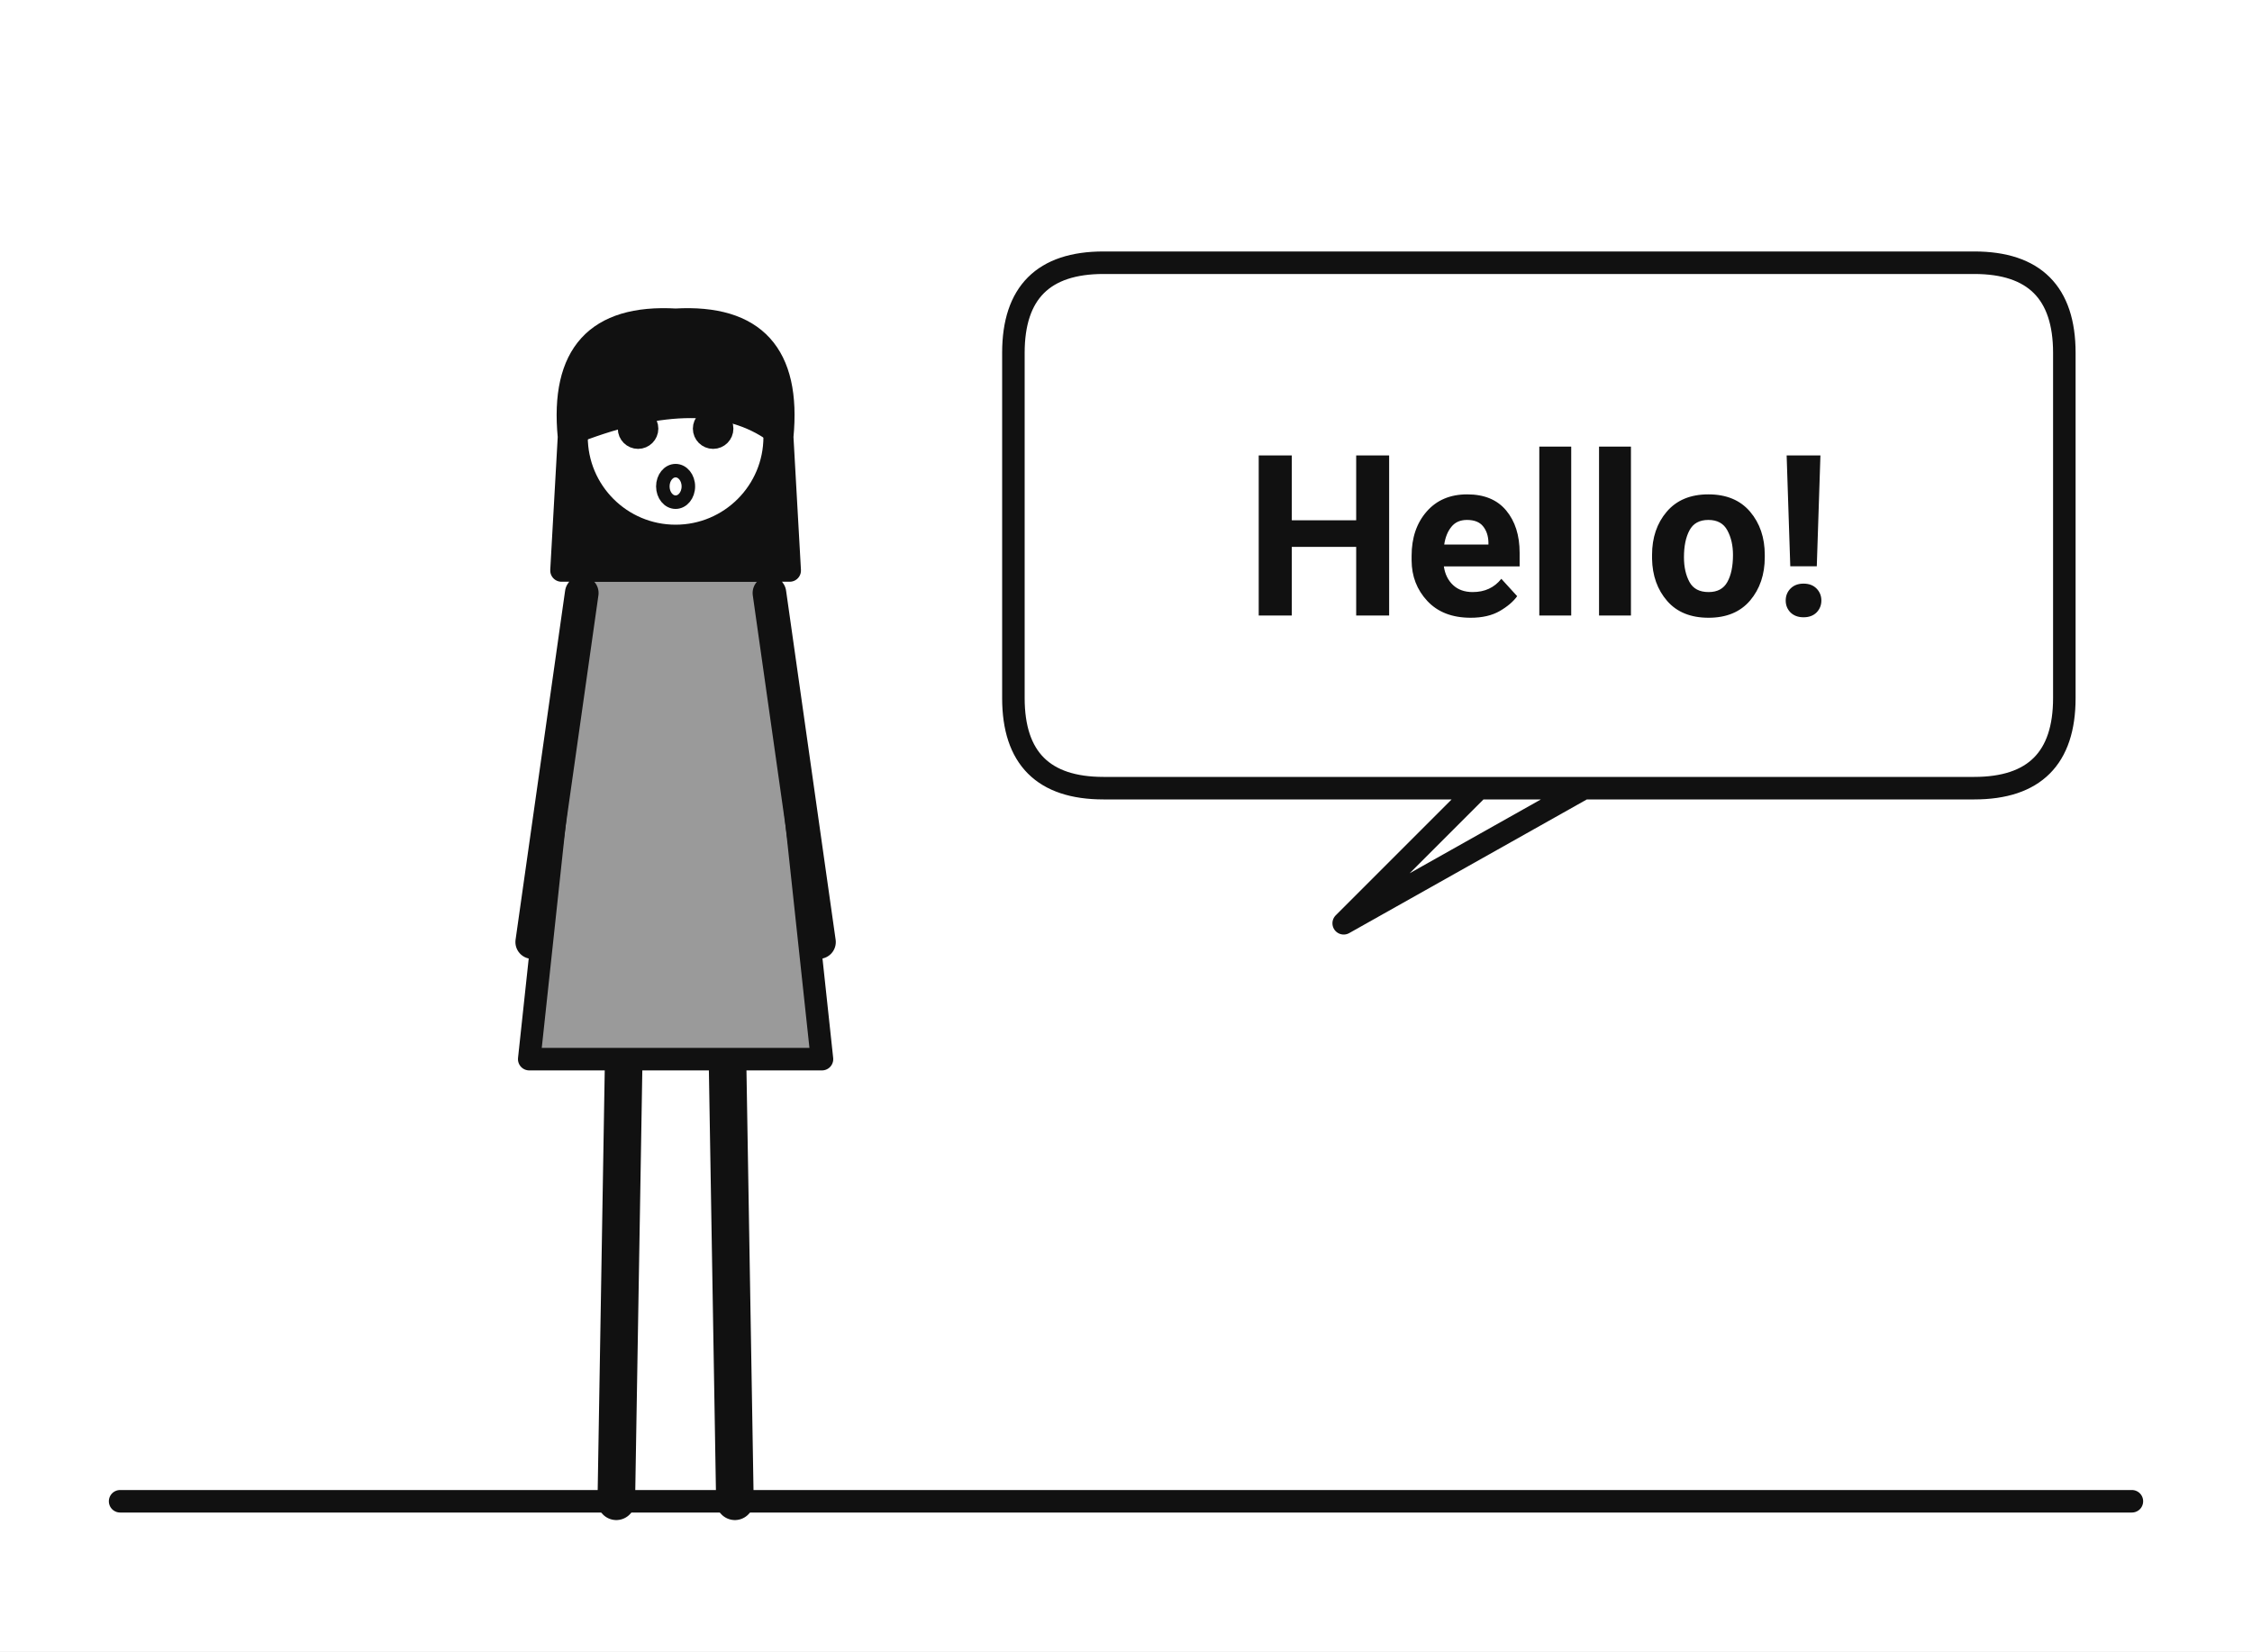
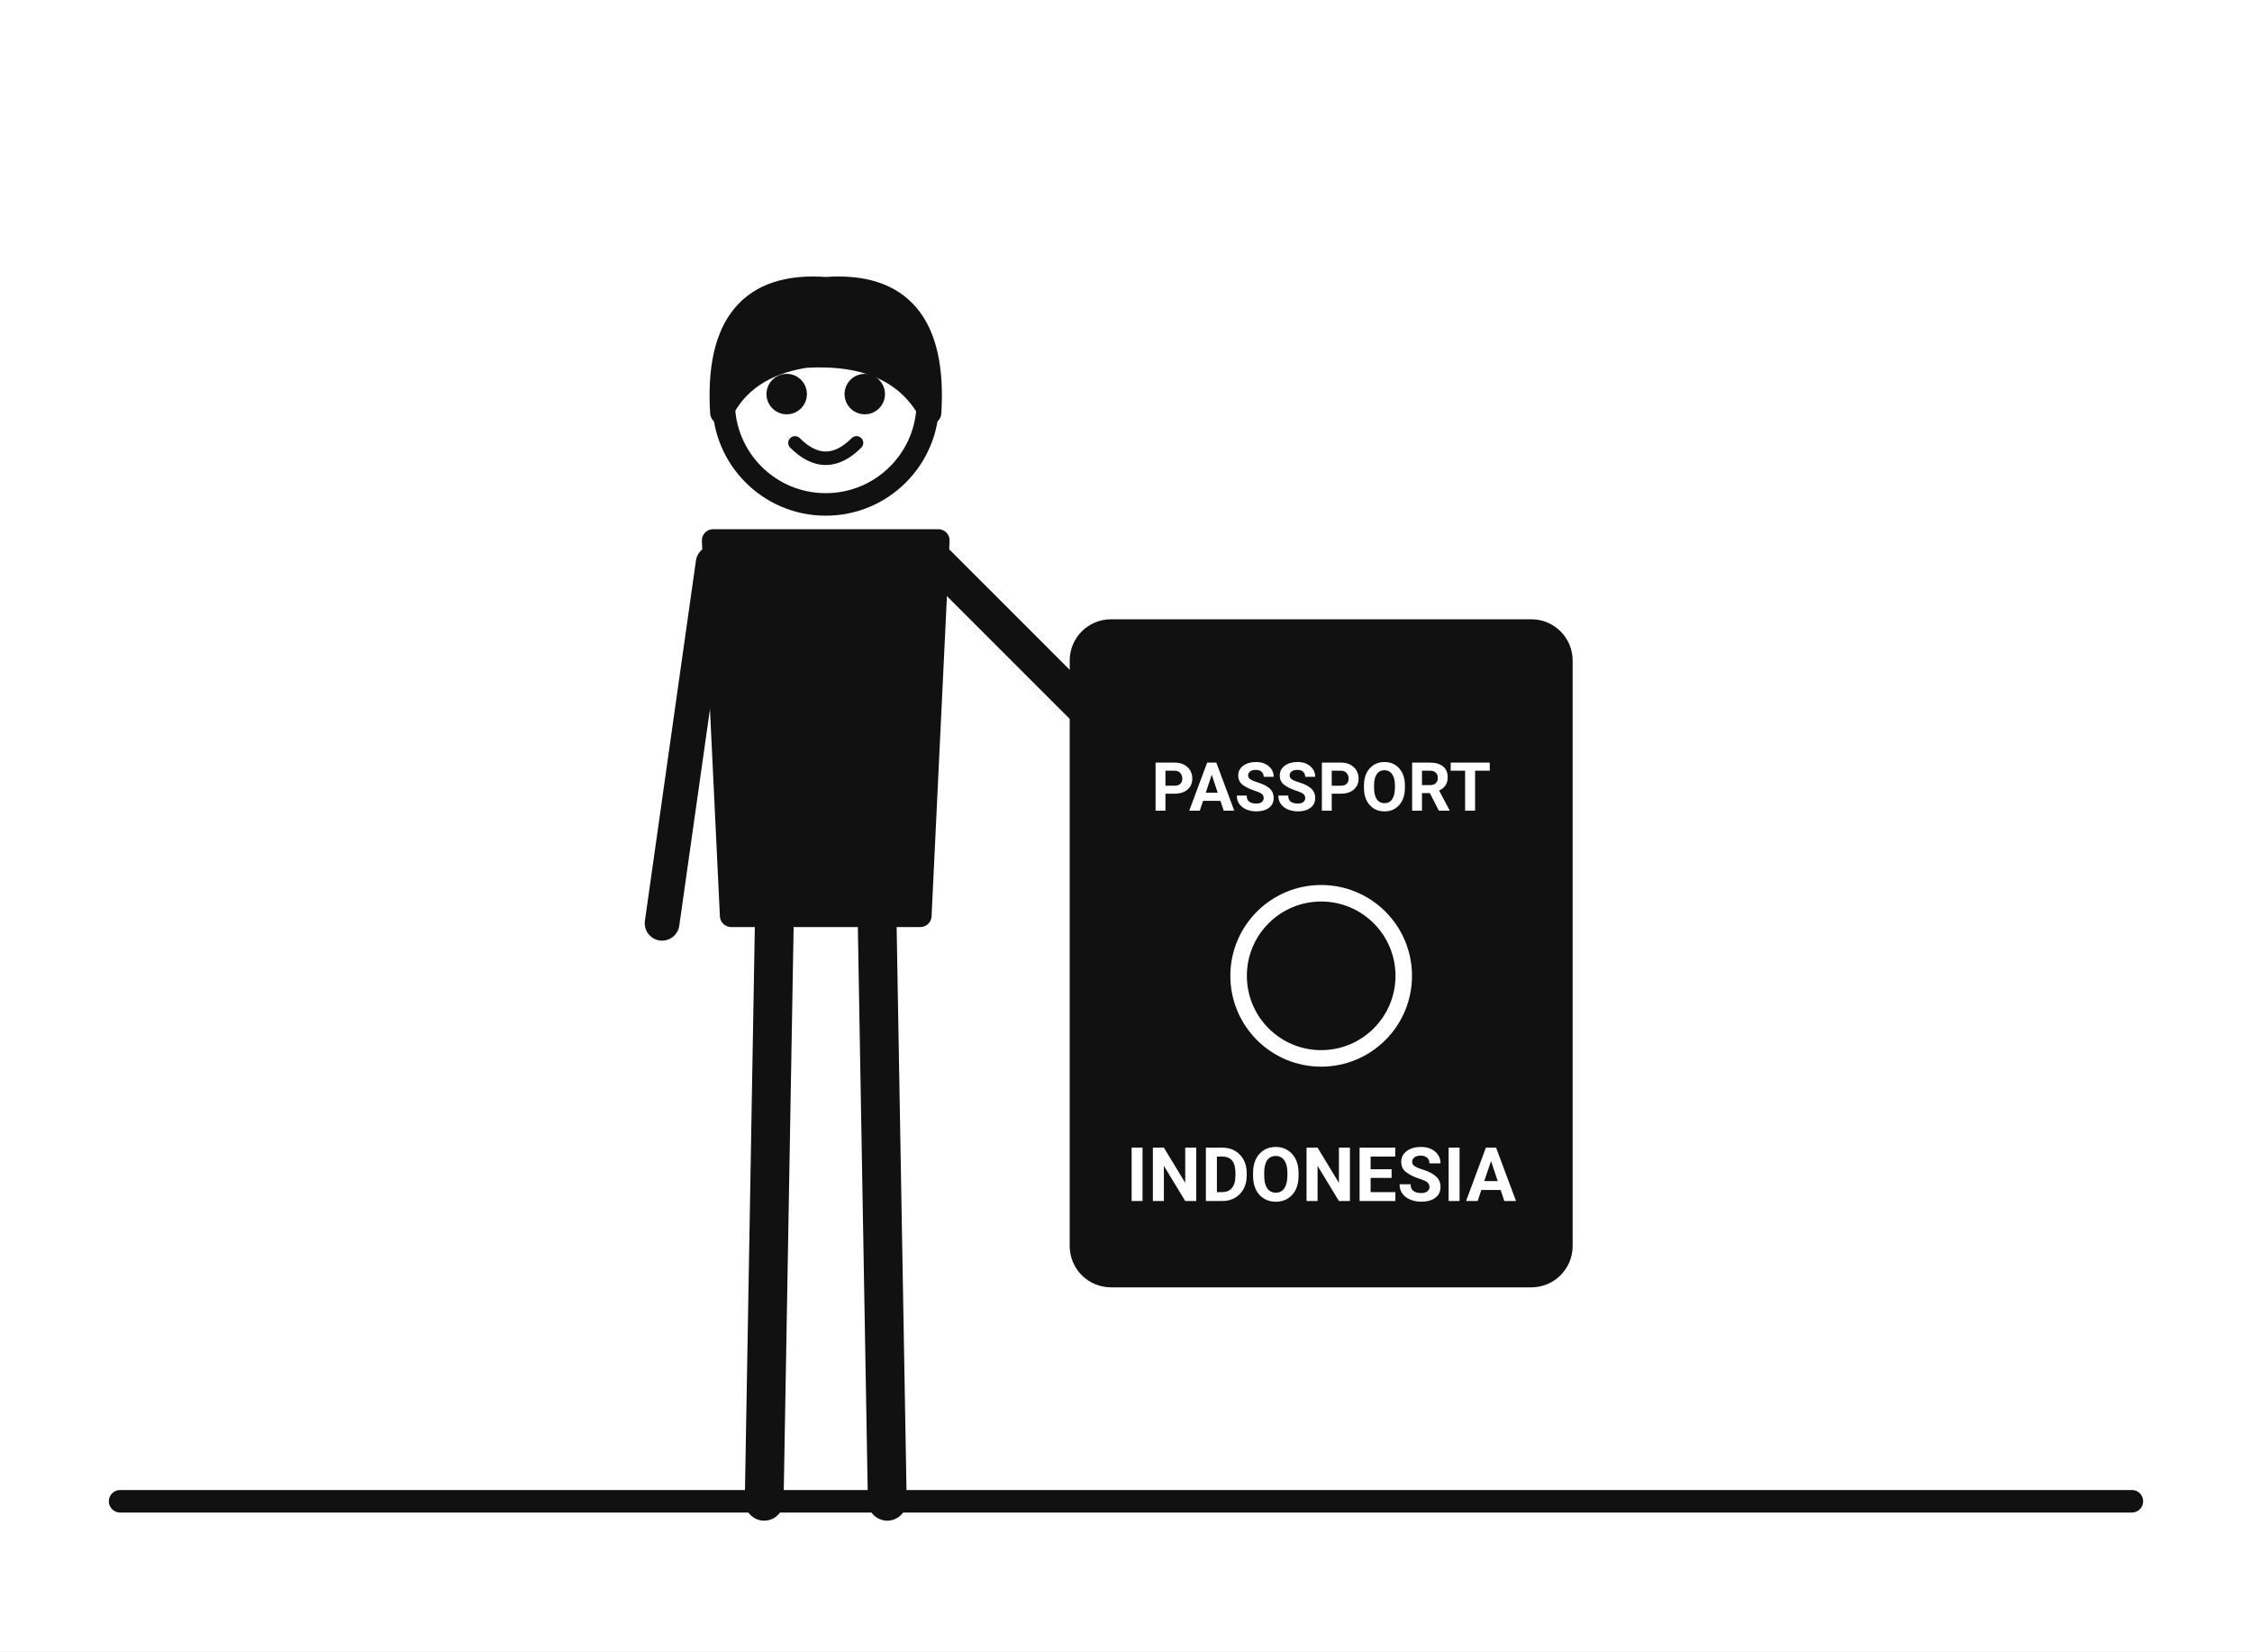
<svg xmlns="http://www.w3.org/2000/svg" viewBox="0 0 300 220">
  <style>.g{fill:none;stroke:#111;stroke-width:3;stroke-linecap:round;stroke-linejoin:round}.p{fill:#fff;stroke:#111;stroke-width:3;stroke-linejoin:round;stroke-linecap:round}.h{fill:#111;stroke:#111;stroke-width:3;stroke-linejoin:round;stroke-linecap:round}.a{fill:#9a9a9a;stroke:#111;stroke-width:3;stroke-linejoin:round;stroke-linecap:round}.t{fill:none;stroke:#111;stroke-width:1.8;stroke-linecap:round;stroke-linejoin:round}.w{fill:none;stroke:#fff;stroke-width:2.2;stroke-linecap:round}.m{fill:#d8342c;stroke:#111;stroke-width:3;stroke-linejoin:round}.hijau{fill:#3a9d4a;stroke:#111;stroke-width:3;stroke-linejoin:round}.biru{fill:#2f6fd6;stroke:#111;stroke-width:3;stroke-linejoin:round}.kuning{fill:#f2c230;stroke:#111;stroke-width:3;stroke-linejoin:round}.birutua{fill:#1c3470;stroke:#111;stroke-width:3;stroke-linejoin:round}.n{fill:#fff;stroke:none}text{font-family:'DFKai-SB','BiauKai','Kaiti TC','Noto Serif TC',serif;fill:#111}.d{font-family:'Segoe UI',Roboto,Arial,sans-serif;font-weight:700}</style>
  <rect width="300" height="220" fill="#fff" />
  <polyline class="g" points="16,200 284,200" />
-   <polyline class="g" points="83.4,122.5 82.1,200" style="stroke-width:5.006" />
-   <polyline class="g" points="96.6,122.5 97.9,200" style="stroke-width:5.006" />
-   <polygon class="a" points="77.5,76 102.5,76 109.5,141.1 70.5,141.1" />
-   <polyline class="g" points="77.5,79 70.9,125.5" style="stroke-width:4.48" />
-   <polyline class="g" points="102.5,79 109.1,125.5" style="stroke-width:4.48" />
-   <path class="h" d="M75.8 58.2 Q74.2 41.7 90 42.6 Q105.8 41.7 104.2 58.2 L105.2 76 L74.8 76 Z" />
-   <circle class="p" cx="90" cy="58.2" r="13.2" />
-   <path class="h" d="M76.8 57.5 Q78.1 43.7 90 44.3 Q101.9 43.7 103.2 57.5 Q94 50.9 76.8 57.5 Z" />
-   <circle class="h" cx="85" cy="57.1" r="1.2" />
-   <circle class="h" cx="95" cy="57.1" r="1.2" />
-   <ellipse class="t" cx="90" cy="64.8" rx="1.7" ry="2.1" />
-   <path class="p" d="M147 35 L263 35 Q275 35 275 47 L275 93 Q275 105 263 105 L197 105 L179 123 L211 105 L147 105 Q135 105 135 93 L135 47 Q135 35 147 35 Z" />
-   <text x="205" y="82" font-size="30" text-anchor="middle" class="d">Hello!</text>
+   <polyline class="g" points="103.2,120 101.8,200" style="stroke-width:5.168" />
+   <polyline class="g" points="116.8,120 118.2,200" style="stroke-width:5.168" />
+   <polygon class="h" points="95,72 125,72 122.6,122 97.4,122" />
+   <polyline class="g" points="95,75 88.2,123" style="stroke-width:4.624" />
+   <polyline class="g" points="125,75 145,95 167,89" style="stroke-width:4.624" />
+   <circle class="p" cx="110" cy="53.6" r="13.6" />
+   <path class="h" d="M96.1 55 Q95 37.3 110 38.4 Q125 37.3 123.9 55 Q119.5 46.8 107.3 47.5 Q99.1 48.8 96.1 55 Z" />
+   <circle class="h" cx="104.8" cy="52.5" r="1.2" />
+   <circle class="h" cx="115.2" cy="52.5" r="1.2" />
+   <path class="t" d="M105.9 59 Q110 63.1 114.1 59" />
+   <rect class="h" x="144" y="84" width="64" height="86" rx="4" />
+   <text x="176" y="108" font-size="9" text-anchor="middle" class="d" style="fill:#fff">PASSPORT</text>
+   <circle class="w" cx="176" cy="130" r="11" />
+   <text x="176" y="160" font-size="10" text-anchor="middle" class="d" style="fill:#fff">INDONESIA</text>
</svg>
